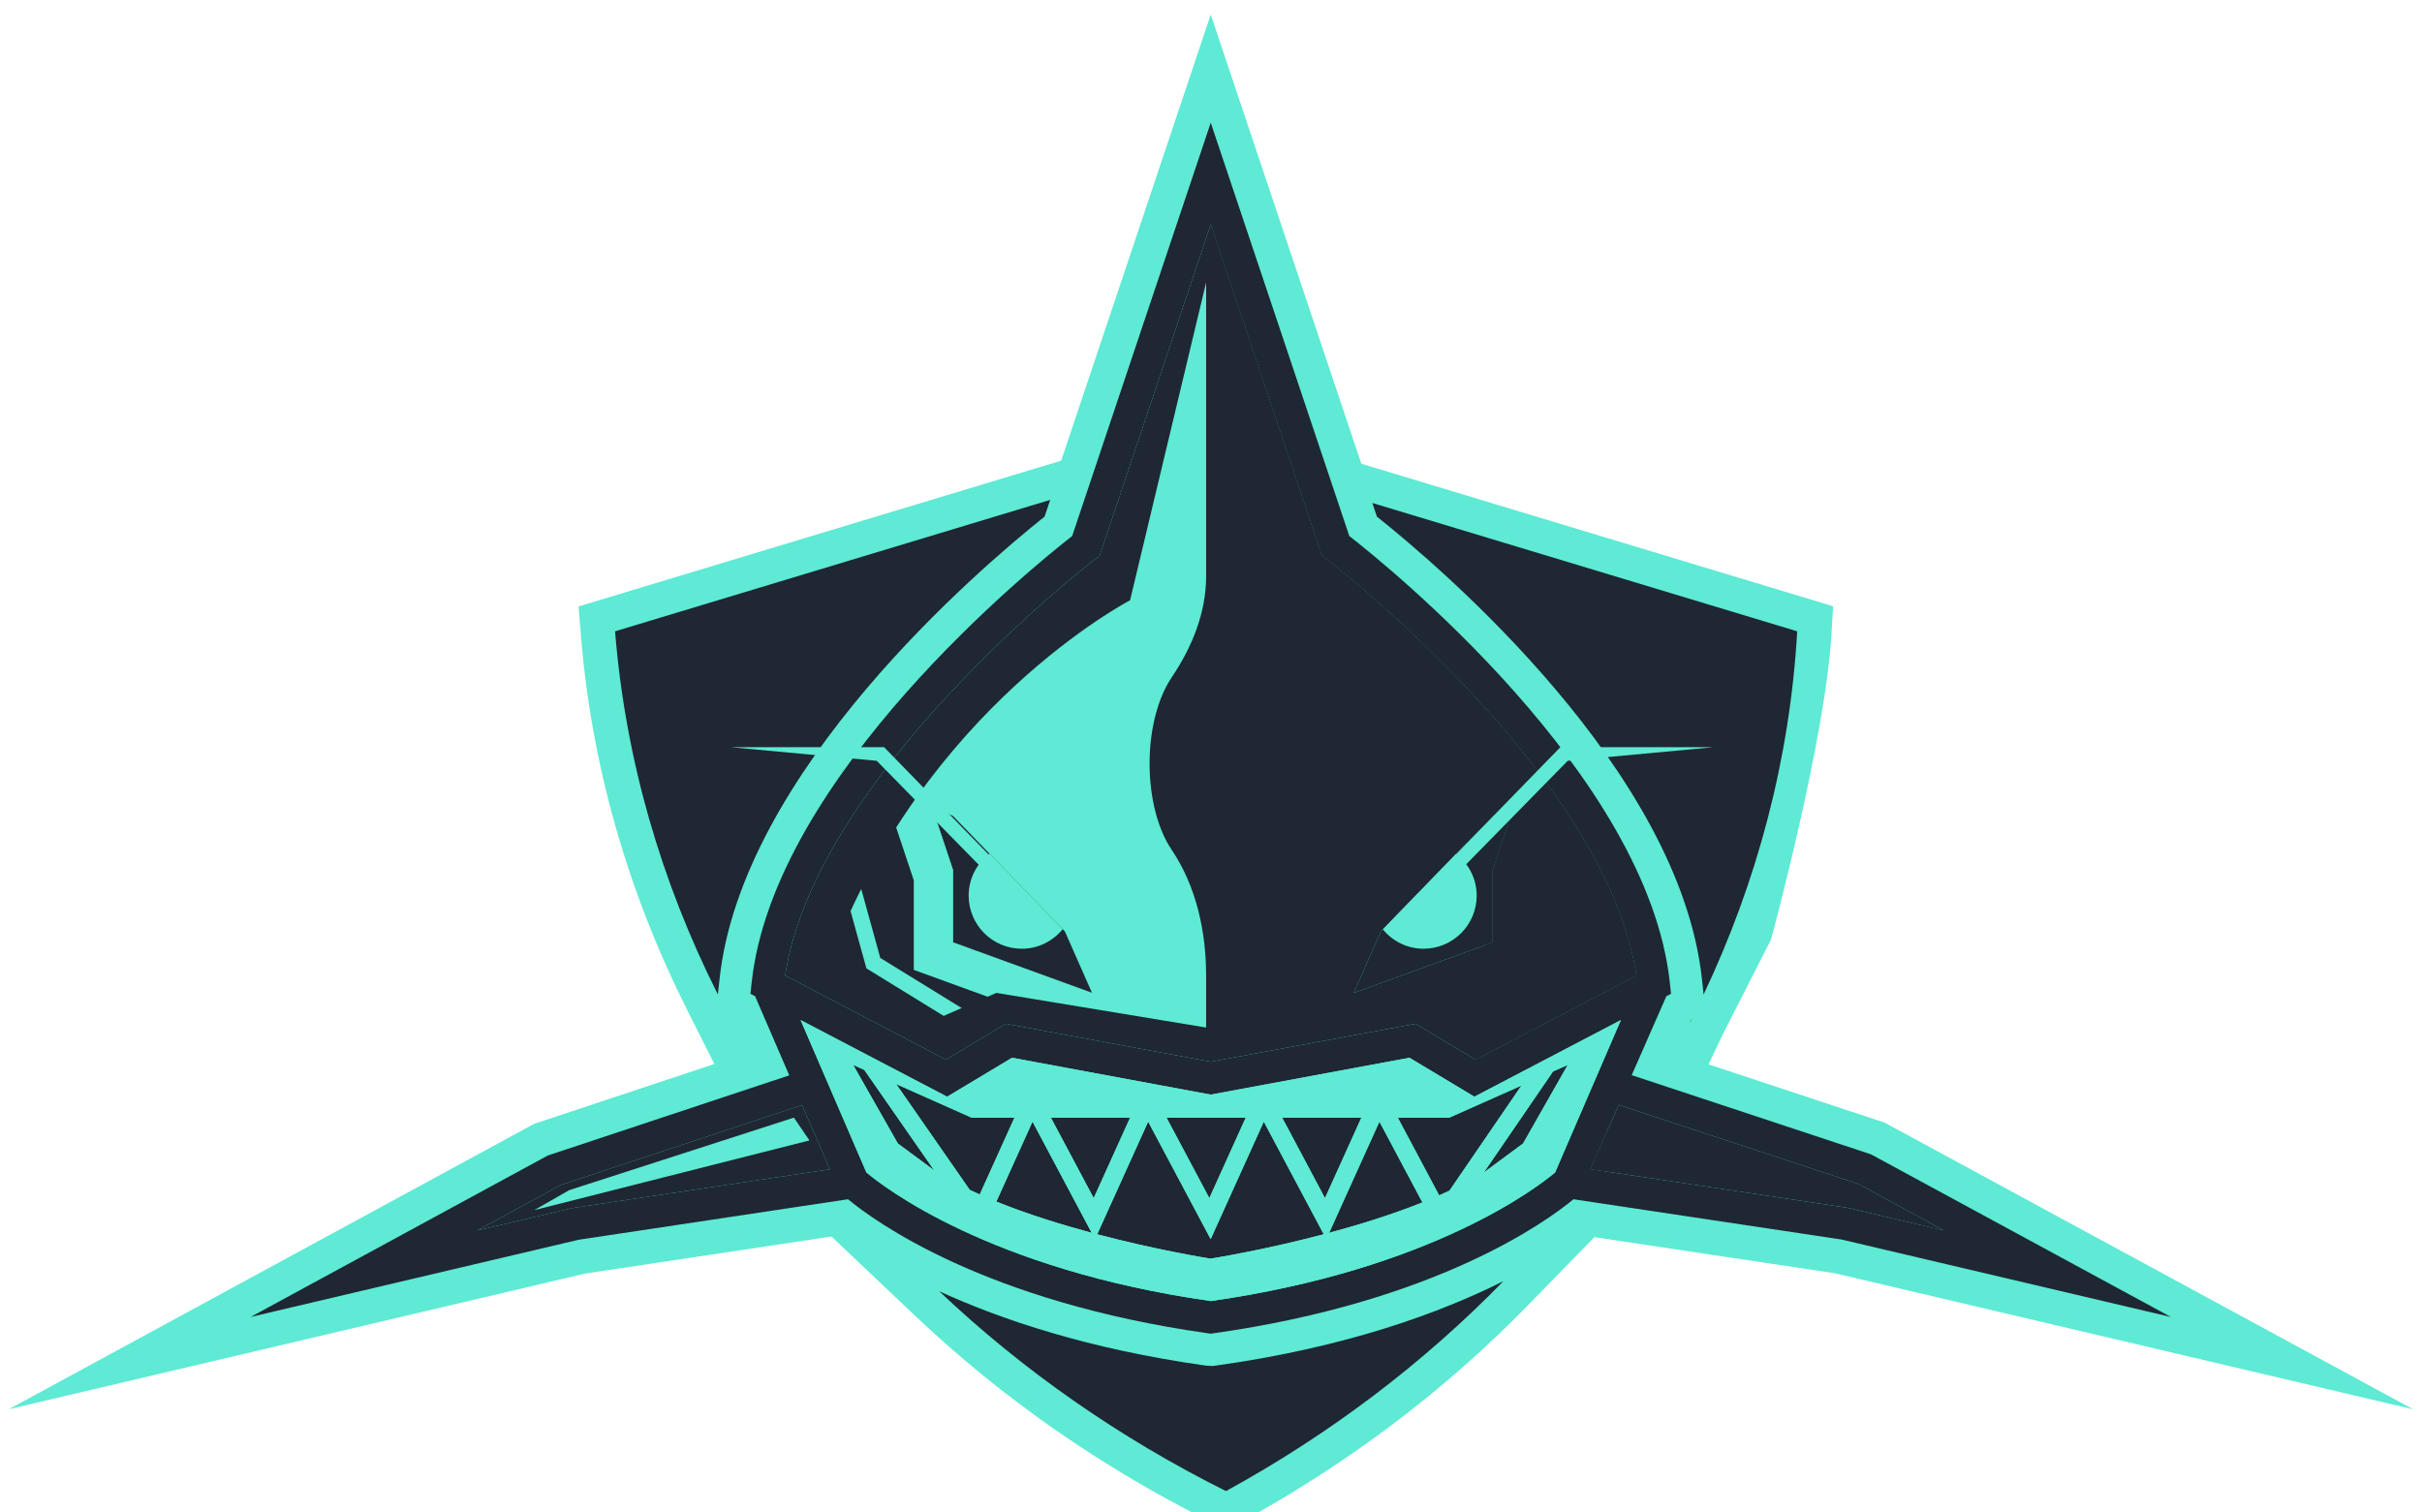
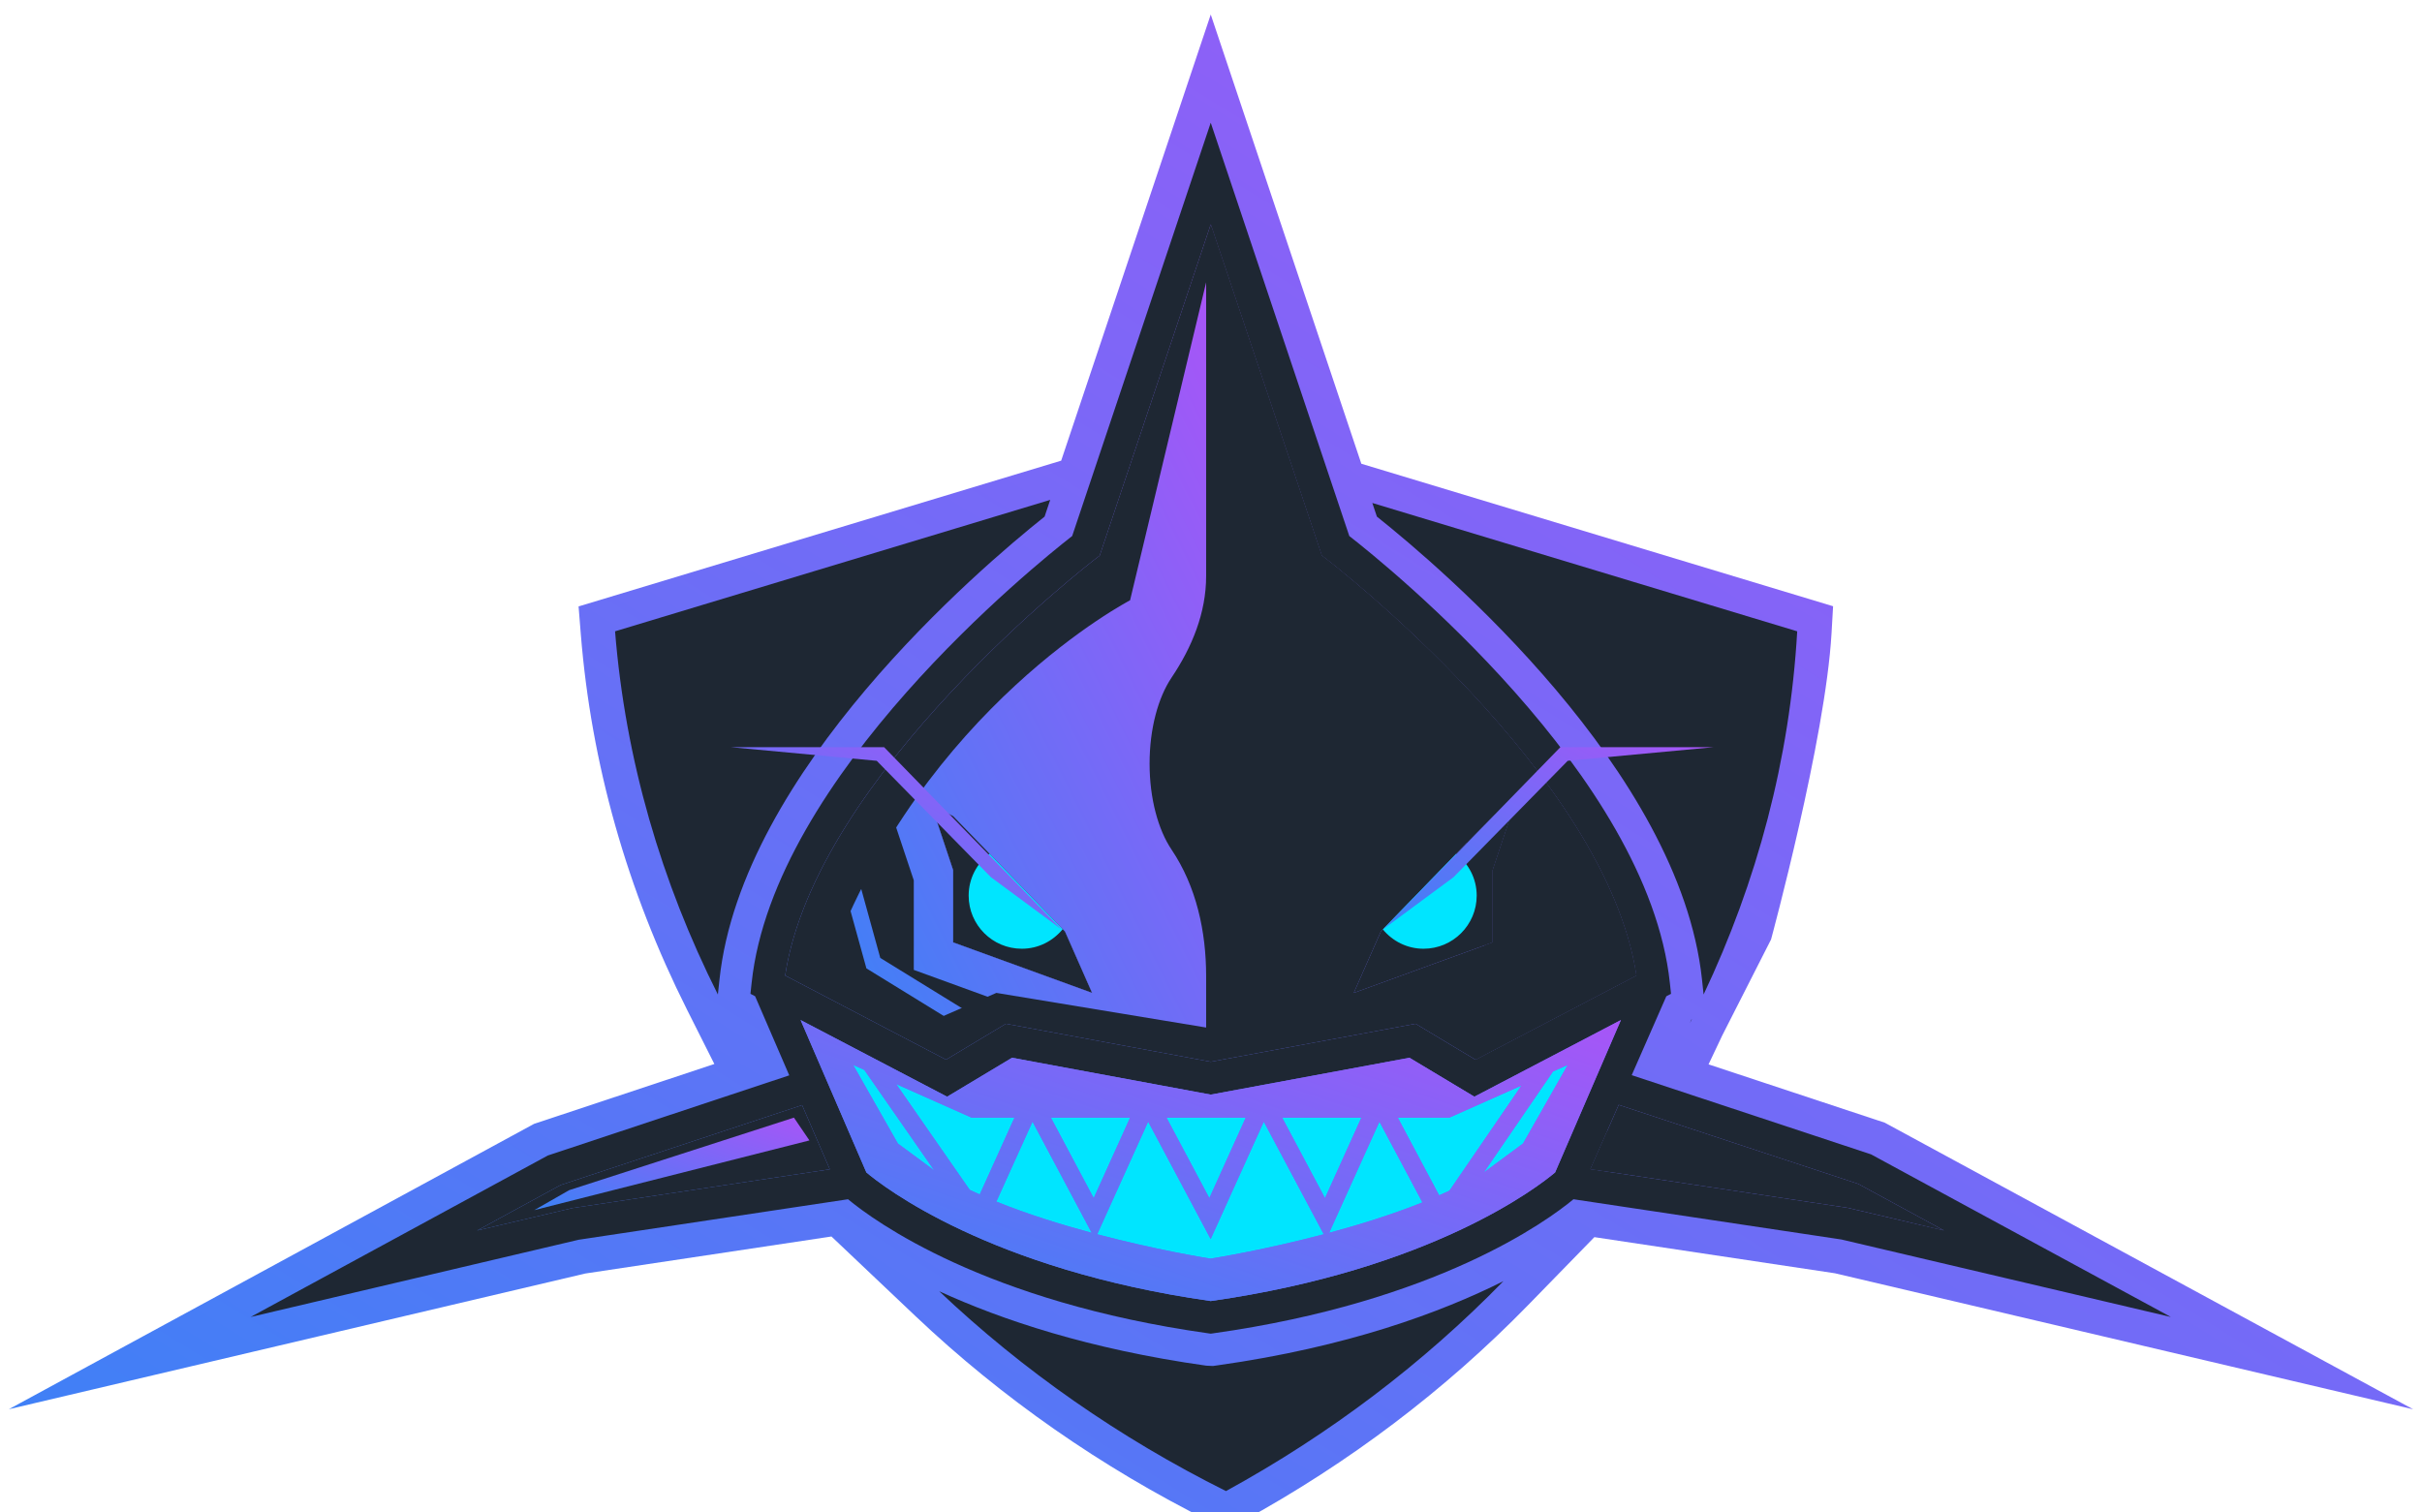
<svg xmlns="http://www.w3.org/2000/svg" viewBox="358 210 564 352" width="564" height="352" role="img" aria-label="Juke">
+   <defs>
+     <linearGradient id="jukeGrad" x1="0%" y1="0%" x2="100%" y2="100%">
+       <stop offset="0%" stop-color="#3B82F6" />
+       <stop offset="100%" stop-color="#A855F7" />
+     </linearGradient>
+   </defs>
  <g transform="matrix(1.921154 0 0 1.921154 640 389.8519)" id="logo-logo">
    <g style="" paint-order="stroke">
      <g transform="matrix(0.9307168 0 0 -0.9307168 0 0)">
-         <path style="stroke: none; stroke-width: 1; stroke-dasharray: none; stroke-linecap: butt; stroke-dashoffset: 0; stroke-linejoin: miter; stroke-miterlimit: 4; fill: #5EEAD4; fill-rule: nonzero; opacity: 1;" paint-order="stroke" transform=" translate(87.908, -45.7435)" d="M 0 0 L -0.162 0.088 L -23.11 7.684 L -21.329 11.444 L -14.971 23.953 C -14.971 23.953 -7.886 50.038 -7.093 63.838 L -6.891 67.36 L -68.329 85.922 L -87.941 144.437 L -107.419 86.324 L -170.271 67.336 L -169.982 63.735 C -168.625 46.837 -163.965 30.364 -156.13 14.775 L -152.59 7.733 L -176.067 -0.064 L -244.471 -37.236 L -169.405 -19.56 L -137.337 -14.737 L -126.384 -25.118 C -115.117 -35.794 -102.188 -44.808 -87.957 -51.905 L -85.861 -52.95 L -83.807 -51.826 C -69.93 -44.228 -57.418 -34.758 -46.618 -23.68 L -37.981 -14.821 L -6.647 -19.528 L 68.655 -37.245 z" stroke-linecap="round" />
+         <path style="stroke: none; stroke-width: 1; stroke-dasharray: none; stroke-linecap: butt; stroke-dashoffset: 0; stroke-linejoin: miter; stroke-miterlimit: 4; fill: url(#jukeGrad); fill-rule: nonzero; opacity: 1;" paint-order="stroke" transform=" translate(87.908, -45.7435)" d="M 0 0 L -0.162 0.088 L -23.11 7.684 L -21.329 11.444 L -14.971 23.953 C -14.971 23.953 -7.886 50.038 -7.093 63.838 L -6.891 67.36 L -68.329 85.922 L -87.941 144.437 L -107.419 86.324 L -170.271 67.336 L -169.982 63.735 C -168.625 46.837 -163.965 30.364 -156.13 14.775 L -152.59 7.733 L -176.067 -0.064 L -244.471 -37.236 L -169.405 -19.56 L -137.337 -14.737 L -126.384 -25.118 C -115.117 -35.794 -102.188 -44.808 -87.957 -51.905 L -85.861 -52.95 L -83.807 -51.826 C -69.93 -44.228 -57.418 -34.758 -46.618 -23.68 L -37.981 -14.821 L -6.647 -19.528 L 68.655 -37.245 z" stroke-linecap="round" />
      </g>
      <g transform="matrix(0.9307168 0 0 -0.9307168 -0.03108594 -5.335334)">
        <path style="stroke: none; stroke-width: 1; stroke-dasharray: none; stroke-linecap: butt; stroke-dashoffset: 0; stroke-linejoin: miter; stroke-miterlimit: 4; fill: #1E2733; fill-rule: nonzero; opacity: 1;" paint-order="stroke" transform=" translate(0, -74.6205)" d="M 0 0 C -28.828 4.111 -42.677 14.92 -44.849 16.753 L -53.417 36.602 L -34.334 26.617 L -25.878 31.691 L 0 26.888 L 25.878 31.691 L 34.334 26.617 L 53.416 36.602 L 44.849 16.753 C 42.676 14.92 28.828 4.111 0 0 M -83.107 12.114 L -95.536 9.189 L -84.671 15.111 L -53.219 25.521 L -49.609 17.158 z M -14.979 96.703 L -14.463 97.096 L 0 140.247 L 14.463 97.096 L 14.979 96.703 C 15.351 96.422 51.455 68.687 55.426 42.403 L 34.474 31.44 L 26.676 36.118 L 0 31.169 L -26.676 36.118 L -34.474 31.44 L -55.426 42.403 C -51.457 68.669 -15.349 96.422 -14.979 96.703 M 84.328 15.261 L 95.479 9.198 L 82.936 12.145 L 49.454 17.181 L 53.127 25.554 z M 125.043 -2.077 L 85.995 19.106 L 54.825 29.424 L 59.332 39.697 L 59.945 40.02 L 59.793 41.441 C 56.908 68.465 22.882 95.883 18.045 99.652 L 0 153.491 L -18.046 99.652 C -22.882 95.883 -56.908 68.465 -59.793 41.441 L -59.945 40.02 L -59.338 39.701 L -54.892 29.399 L -86.338 18.957 L -125.043 -2.077 L -82.312 7.985 L -47.239 13.259 C -43.84 10.441 -29.446 -0.112 -0.292 -4.209 L 0 -4.25 L 0.292 -4.209 C 29.447 -0.112 43.84 10.441 47.239 13.259 L 82.141 8.016 Z" stroke-linecap="round" />
      </g>
      <g transform="matrix(0.9307168 0 0 -0.9307168 27.03937 15.38103)">
        <path style="stroke: none; stroke-width: 1; stroke-dasharray: none; stroke-linecap: butt; stroke-dashoffset: 0; stroke-linejoin: miter; stroke-miterlimit: 4; fill: #1E2733; fill-rule: nonzero; opacity: 1;" paint-order="stroke" transform=" translate(7.639, 3.761)" d="M 0 0 L 2.82 8.462 L 0 7.052 L -14.573 -7.991 L -18.098 -15.984 L 0 -9.403 Z" stroke-linecap="round" />
      </g>
      <g transform="matrix(0.9307168 0 0 -0.9307168 -24.14531 15.38131)">
        <path style="stroke: none; stroke-width: 1; stroke-dasharray: none; stroke-linecap: butt; stroke-dashoffset: 0; stroke-linejoin: miter; stroke-miterlimit: 4; fill: #1E2733; fill-rule: nonzero; opacity: 1;" paint-order="stroke" transform=" translate(-7.6385, -5.642)" d="M 0 0 L 18.098 -6.581 L 14.572 1.412 L 0 16.455 L -2.821 17.865 L 0 9.403 Z" stroke-linecap="round" />
      </g>
      <g transform="matrix(0.9307168 0 0 -0.9307168 -0.5897953 46.76489)">
-         <path style="stroke: none; stroke-width: 1; stroke-dasharray: none; stroke-linecap: butt; stroke-dashoffset: 0; stroke-linejoin: miter; stroke-miterlimit: 4; fill: #1E2733; fill-rule: nonzero; opacity: 1;" paint-order="stroke" transform=" translate(5.154, 5.235)" d="M 0 0 L -4.554 0 L -4.629 0 L -10.308 0 L -4.736 -10.47 z" stroke-linecap="round" />
+         <path style="stroke: none; stroke-width: 1; stroke-dasharray: none; stroke-linecap: butt; stroke-dashoffset: 0; stroke-linejoin: miter; stroke-miterlimit: 4; fill: #00E5FF; fill-rule: nonzero; opacity: 1;" paint-order="stroke" transform=" translate(5.154, 5.235)" d="M 0 0 L -4.554 0 L -4.629 0 L -10.308 0 L -4.736 -10.47 z" stroke-linecap="round" />
      </g>
      <g transform="matrix(0.9307168 0 0 -0.9307168 -20.23918 49.10508)">
-         <path style="stroke: none; stroke-width: 1; stroke-dasharray: none; stroke-linecap: butt; stroke-dashoffset: 0; stroke-linejoin: miter; stroke-miterlimit: 4; fill: #1E2733; fill-rule: nonzero; opacity: 1;" paint-order="stroke" transform=" translate(-6.2075, -3.1725)" d="M 0 0 C 4.041 -1.636 8.379 -2.982 12.415 -4.067 L 4.709 10.412 Z" stroke-linecap="round" />
+         <path style="stroke: none; stroke-width: 1; stroke-dasharray: none; stroke-linecap: butt; stroke-dashoffset: 0; stroke-linejoin: miter; stroke-miterlimit: 4; fill: #00E5FF; fill-rule: nonzero; opacity: 1;" paint-order="stroke" transform=" translate(-6.2075, -3.1725)" d="M 0 0 C 4.041 -1.636 8.379 -2.982 12.415 -4.067 L 4.709 10.412 Z" stroke-linecap="round" />
      </g>
      <g transform="matrix(0.9307168 0 0 -0.9307168 -14.60611 46.76489)">
-         <path style="stroke: none; stroke-width: 1; stroke-dasharray: none; stroke-linecap: butt; stroke-dashoffset: 0; stroke-linejoin: miter; stroke-miterlimit: 4; fill: #1E2733; fill-rule: nonzero; opacity: 1;" paint-order="stroke" transform=" translate(-5.153, 5.235)" d="M 0 0 L 5.571 -10.47 L 10.306 0 Z" stroke-linecap="round" />
+         <path style="stroke: none; stroke-width: 1; stroke-dasharray: none; stroke-linecap: butt; stroke-dashoffset: 0; stroke-linejoin: miter; stroke-miterlimit: 4; fill: #00E5FF; fill-rule: nonzero; opacity: 1;" paint-order="stroke" transform=" translate(-5.153, 5.235)" d="M 0 0 L 5.571 -10.47 L 10.306 0 Z" stroke-linecap="round" />
      </g>
      <g transform="matrix(0.9307168 0 0 -0.9307168 13.4268 46.76489)">
-         <path style="stroke: none; stroke-width: 1; stroke-dasharray: none; stroke-linecap: butt; stroke-dashoffset: 0; stroke-linejoin: miter; stroke-miterlimit: 4; fill: #1E2733; fill-rule: nonzero; opacity: 1;" paint-order="stroke" transform=" translate(-5.153, 5.235)" d="M 0 0 L 5.571 -10.47 L 10.306 0 Z" stroke-linecap="round" />
+         <path style="stroke: none; stroke-width: 1; stroke-dasharray: none; stroke-linecap: butt; stroke-dashoffset: 0; stroke-linejoin: miter; stroke-miterlimit: 4; fill: #00E5FF; fill-rule: nonzero; opacity: 1;" paint-order="stroke" transform=" translate(-5.153, 5.235)" d="M 0 0 L 5.571 -10.47 L 10.306 0 Z" stroke-linecap="round" />
      </g>
      <g transform="matrix(0.9307168 0 0 -0.9307168 30.14043 44.64332)">
-         <path style="stroke: none; stroke-width: 1; stroke-dasharray: none; stroke-linecap: butt; stroke-dashoffset: 0; stroke-linejoin: miter; stroke-miterlimit: 4; fill: #1E2733; fill-rule: nonzero; opacity: 1;" paint-order="stroke" transform=" translate(-1.374, 2.9555)" d="M 0 0 L -6.678 0 L -1.299 -10.108 C -0.846 -9.911 -0.398 -9.709 0.043 -9.502 L 9.426 4.197 Z" stroke-linecap="round" />
+         <path style="stroke: none; stroke-width: 1; stroke-dasharray: none; stroke-linecap: butt; stroke-dashoffset: 0; stroke-linejoin: miter; stroke-miterlimit: 4; fill: #00E5FF; fill-rule: nonzero; opacity: 1;" paint-order="stroke" transform=" translate(-1.374, 2.9555)" d="M 0 0 L -6.678 0 L -1.299 -10.108 C -0.846 -9.911 -0.398 -9.709 0.043 -9.502 L 9.426 4.197 Z" stroke-linecap="round" />
      </g>
      <g transform="matrix(0.9307168 0 0 -0.9307168 38.15595 42.00902)">
-         <path style="stroke: none; stroke-width: 1; stroke-dasharray: none; stroke-linecap: butt; stroke-dashoffset: 0; stroke-linejoin: miter; stroke-miterlimit: 4; fill: #1E2733; fill-rule: nonzero; opacity: 1;" paint-order="stroke" transform=" translate(3.547, 6.1515)" d="M 0 0 L -9.009 -13.154 L -3.906 -9.385 L 1.915 0.851 z" stroke-linecap="round" />
+         <path style="stroke: none; stroke-width: 1; stroke-dasharray: none; stroke-linecap: butt; stroke-dashoffset: 0; stroke-linejoin: miter; stroke-miterlimit: 4; fill: #00E5FF; fill-rule: nonzero; opacity: 1;" paint-order="stroke" transform=" translate(3.547, 6.1515)" d="M 0 0 L -9.009 -13.154 L -3.906 -9.385 L 1.915 0.851 z" stroke-linecap="round" />
      </g>
      <g transform="matrix(0.9307168 0 0 -0.9307168 19.97281 49.10629)">
-         <path style="stroke: none; stroke-width: 1; stroke-dasharray: none; stroke-linecap: butt; stroke-dashoffset: 0; stroke-linejoin: miter; stroke-miterlimit: 4; fill: #1E2733; fill-rule: nonzero; opacity: 1;" paint-order="stroke" transform=" translate(-6.0735, -7.2405)" d="M 0 0 C 3.948 1.061 8.181 2.376 12.147 3.963 L 6.549 14.481 Z" stroke-linecap="round" />
+         <path style="stroke: none; stroke-width: 1; stroke-dasharray: none; stroke-linecap: butt; stroke-dashoffset: 0; stroke-linejoin: miter; stroke-miterlimit: 4; fill: #00E5FF; fill-rule: nonzero; opacity: 1;" paint-order="stroke" transform=" translate(-6.0735, -7.2405)" d="M 0 0 C 3.948 1.061 8.181 2.376 12.147 3.963 L 6.549 14.481 Z" stroke-linecap="round" />
      </g>
      <g transform="matrix(0.9307168 0 0 -0.9307168 -0.06384717 50.67399)">
-         <path style="stroke: none; stroke-width: 1; stroke-dasharray: none; stroke-linecap: butt; stroke-dashoffset: 0; stroke-linejoin: miter; stroke-miterlimit: 4; fill: #1E2733; fill-rule: nonzero; opacity: 1;" paint-order="stroke" transform=" translate(0.0255, -6.3725)" d="M 0 0 L -8.142 15.298 L -14.777 0.627 C -7.16 -1.383 -0.809 -2.421 -0.066 -2.54 L -0.066 -2.553 C -0.066 -2.553 -0.042 -2.549 -0.028 -2.546 C -0.014 -2.549 0.009 -2.553 0.009 -2.553 L 0.009 -2.54 C 0.752 -2.421 7.107 -1.381 14.726 0.629 L 6.919 15.298 Z" stroke-linecap="round" />
+         <path style="stroke: none; stroke-width: 1; stroke-dasharray: none; stroke-linecap: butt; stroke-dashoffset: 0; stroke-linejoin: miter; stroke-miterlimit: 4; fill: #00E5FF; fill-rule: nonzero; opacity: 1;" paint-order="stroke" transform=" translate(0.0255, -6.3725)" d="M 0 0 L -8.142 15.298 L -14.777 0.627 C -7.16 -1.383 -0.809 -2.421 -0.066 -2.54 L -0.066 -2.553 C -0.066 -2.553 -0.042 -2.549 -0.028 -2.546 C -0.014 -2.549 0.009 -2.553 0.009 -2.553 L 0.009 -2.54 C 0.752 -2.421 7.107 -1.381 14.726 0.629 L 6.919 15.298 Z" stroke-linecap="round" />
      </g>
      <g transform="matrix(0.9307168 0 0 -0.9307168 -38.46541 41.87956)">
-         <path style="stroke: none; stroke-width: 1; stroke-dasharray: none; stroke-linecap: butt; stroke-dashoffset: 0; stroke-linejoin: miter; stroke-miterlimit: 4; fill: #1E2733; fill-rule: nonzero; opacity: 1;" paint-order="stroke" transform=" translate(-5.272, 6.863)" d="M 0 0 L 5.821 -10.235 L 10.544 -13.726 L 1.448 -0.646 z" stroke-linecap="round" />
+         <path style="stroke: none; stroke-width: 1; stroke-dasharray: none; stroke-linecap: butt; stroke-dashoffset: 0; stroke-linejoin: miter; stroke-miterlimit: 4; fill: #00E5FF; fill-rule: nonzero; opacity: 1;" paint-order="stroke" transform=" translate(-5.272, 6.863)" d="M 0 0 L 5.821 -10.235 L 10.544 -13.726 L 1.448 -0.646 z" stroke-linecap="round" />
      </g>
      <g transform="matrix(0.9307168 0 0 -0.9307168 -30.99147 44.50371)">
-         <path style="stroke: none; stroke-width: 1; stroke-dasharray: none; stroke-linecap: butt; stroke-dashoffset: 0; stroke-linejoin: miter; stroke-miterlimit: 4; fill: #1E2733; fill-rule: nonzero; opacity: 1;" paint-order="stroke" transform=" translate(2.1455, 2.8055)" d="M 0 0 L -9.845 4.384 L -0.266 -9.395 C 0.163 -9.597 0.592 -9.798 1.034 -9.995 L 5.554 0 Z" stroke-linecap="round" />
+         <path style="stroke: none; stroke-width: 1; stroke-dasharray: none; stroke-linecap: butt; stroke-dashoffset: 0; stroke-linejoin: miter; stroke-miterlimit: 4; fill: #00E5FF; fill-rule: nonzero; opacity: 1;" paint-order="stroke" transform=" translate(2.1455, 2.8055)" d="M 0 0 L -9.845 4.384 L -0.266 -9.395 C 0.163 -9.597 0.592 -9.798 1.034 -9.995 L 5.554 0 Z" stroke-linecap="round" />
      </g>
      <g transform="matrix(0.9307168 0 0 -0.9307168 67.4148 47.94309)">
        <path style="stroke: none; stroke-width: 1; stroke-dasharray: none; stroke-linecap: butt; stroke-dashoffset: 0; stroke-linejoin: miter; stroke-miterlimit: 4; fill: #1E2733; fill-rule: nonzero; opacity: 1;" paint-order="stroke" transform=" translate(10.4695, -5.2305)" d="M 0 0 L 12.543 -2.947 L 1.392 3.115 L -29.809 13.408 L -33.482 5.035 Z" stroke-linecap="round" />
      </g>
      <g transform="matrix(0.9307168 0 0 -0.9307168 -67.57516 47.96226)">
        <path style="stroke: none; stroke-width: 1; stroke-dasharray: none; stroke-linecap: butt; stroke-dashoffset: 0; stroke-linejoin: miter; stroke-miterlimit: 4; fill: #1E2733; fill-rule: nonzero; opacity: 1;" paint-order="stroke" transform=" translate(-22.9635, -8.166)" d="M 0 0 L 12.429 2.925 L 45.927 7.969 L 42.316 16.332 L 10.865 5.922 Z" stroke-linecap="round" />
      </g>
      <g transform="matrix(0.9307168 0 0 -0.9307168 -0.03117901 47.08217)">
-         <path style="stroke: none; stroke-width: 1; stroke-dasharray: none; stroke-linecap: butt; stroke-dashoffset: 0; stroke-linejoin: miter; stroke-miterlimit: 4; fill: #5EEAD4; fill-rule: nonzero; opacity: 1;" paint-order="stroke" transform=" translate(31.087, -3.926)" d="M 0 0 C -0.441 -0.207 -0.889 -0.409 -1.342 -0.606 L -6.721 9.502 L -0.043 9.502 L 9.382 13.699 z M 15.404 16.379 L 9.583 6.144 L 4.481 2.374 L 13.49 15.528 Z M -15.667 -5.489 L -9.119 8.992 L -3.52 -1.526 C -7.486 -3.113 -11.72 -4.429 -15.667 -5.489 M -21.78 9.502 L -11.474 9.502 L -16.209 -0.968 z M -31.087 -8.846 L -31.087 -8.858 C -31.087 -8.858 -31.111 -8.854 -31.125 -8.852 C -31.139 -8.854 -31.163 -8.858 -31.163 -8.858 L -31.163 -8.846 C -31.906 -8.727 -38.257 -7.688 -45.874 -5.679 L -39.238 8.992 L -31.097 -6.306 L -24.178 8.992 L -16.371 -5.677 C -23.99 -7.687 -30.345 -8.727 -31.087 -8.846 M -51.9 9.502 L -41.594 9.502 L -46.329 -0.968 z M -59.007 -1.42 L -54.297 8.992 L -46.592 -5.487 C -50.628 -4.402 -54.966 -3.056 -59.007 -1.42 M -62.473 0.107 L -72.051 13.886 L -62.207 9.502 L -56.653 9.502 L -61.173 -0.493 C -61.614 -0.296 -62.043 -0.095 -62.473 0.107 M -71.833 6.144 L -77.654 16.379 L -76.206 15.733 L -67.11 2.653 z M -31.163 9.502 L -31.087 9.502 L -26.533 9.502 L -31.269 -0.968 L -36.841 9.502 z M -5.208 17.316 L -31.087 12.513 L -56.965 17.316 L -65.421 12.242 L -84.503 22.227 L -75.936 2.378 C -73.764 0.545 -59.915 -10.264 -31.087 -14.375 C -2.259 -10.264 11.589 0.545 13.762 2.378 L 22.329 22.227 L 3.247 12.242 Z" stroke-linecap="round" />
+         <path style="stroke: none; stroke-width: 1; stroke-dasharray: none; stroke-linecap: butt; stroke-dashoffset: 0; stroke-linejoin: miter; stroke-miterlimit: 4; fill: url(#jukeGrad); fill-rule: nonzero; opacity: 1;" paint-order="stroke" transform=" translate(31.087, -3.926)" d="M 0 0 C -0.441 -0.207 -0.889 -0.409 -1.342 -0.606 L -6.721 9.502 L -0.043 9.502 L 9.382 13.699 z M 15.404 16.379 L 9.583 6.144 L 4.481 2.374 L 13.49 15.528 Z M -15.667 -5.489 L -9.119 8.992 L -3.52 -1.526 C -7.486 -3.113 -11.72 -4.429 -15.667 -5.489 M -21.78 9.502 L -11.474 9.502 L -16.209 -0.968 z M -31.087 -8.846 L -31.087 -8.858 C -31.087 -8.858 -31.111 -8.854 -31.125 -8.852 C -31.139 -8.854 -31.163 -8.858 -31.163 -8.858 L -31.163 -8.846 C -31.906 -8.727 -38.257 -7.688 -45.874 -5.679 L -39.238 8.992 L -31.097 -6.306 L -24.178 8.992 L -16.371 -5.677 C -23.99 -7.687 -30.345 -8.727 -31.087 -8.846 M -51.9 9.502 L -41.594 9.502 L -46.329 -0.968 z M -59.007 -1.42 L -54.297 8.992 L -46.592 -5.487 C -50.628 -4.402 -54.966 -3.056 -59.007 -1.42 M -62.473 0.107 L -72.051 13.886 L -62.207 9.502 L -56.653 9.502 L -61.173 -0.493 C -61.614 -0.296 -62.043 -0.095 -62.473 0.107 M -71.833 6.144 L -77.654 16.379 L -76.206 15.733 L -67.11 2.653 z M -31.163 9.502 L -31.087 9.502 L -26.533 9.502 L -31.269 -0.968 L -36.841 9.502 z M -5.208 17.316 L -31.087 12.513 L -56.965 17.316 L -65.421 12.242 L -84.503 22.227 L -75.936 2.378 C -73.764 0.545 -59.915 -10.264 -31.087 -14.375 C -2.259 -10.264 11.589 0.545 13.762 2.378 L 22.329 22.227 L 3.247 12.242 Z" stroke-linecap="round" />
      </g>
      <g transform="matrix(0.9307168 0 0 -0.9307168 -0.03099287 -15.65438)">
        <path style="stroke: none; stroke-width: 1; stroke-dasharray: none; stroke-linecap: butt; stroke-dashoffset: 0; stroke-linejoin: miter; stroke-miterlimit: 4; fill: #1E2733; fill-rule: nonzero; opacity: 1;" paint-order="stroke" transform=" translate(36.7245, -38.988)" d="M 0 0 L -18.098 -6.581 L -14.573 1.412 L 0 16.455 L 2.82 17.865 L 0 9.403 Z M -70.272 0 L -70.272 9.403 L -73.093 17.865 L -70.272 16.455 L -55.7 1.412 L -52.175 -6.581 z M -21.746 49.983 L -22.261 50.376 L -36.725 93.527 L -51.188 50.376 L -51.704 49.983 C -52.074 49.702 -88.182 21.949 -92.15 -4.316 L -71.199 -15.279 L -63.401 -10.602 L -36.725 -15.551 L -10.049 -10.602 L -2.251 -15.279 L 18.701 -4.316 C 14.73 21.968 -21.374 49.702 -21.746 49.983" stroke-linecap="round" />
      </g>
      <g transform="matrix(0.9307168 0 0 -0.9307168 25.76168 -15.78105)">
        <path style="stroke: none; stroke-width: 1; stroke-dasharray: none; stroke-linecap: butt; stroke-dashoffset: 0; stroke-linejoin: miter; stroke-miterlimit: 4; fill: #1E2733; fill-rule: nonzero; opacity: 1;" paint-order="stroke" transform=" translate(27.713, -43.4405)" d="M 0 0 C -3.971 26.284 -40.075 54.019 -40.447 54.3 L -40.962 54.692 L -55.426 97.844 L -46.119 50.415 C -46.119 50.415 -28.615 38.511 -22.07 17.294 L -18.701 20.771 L -15.881 22.182 L -18.701 13.72 L -18.701 4.316 L -19.722 3.944 C -19.489 -0.719 -19.821 -5.687 -20.952 -10.963 z" stroke-linecap="round" />
      </g>
      <g transform="matrix(0.9307168 0 0 -0.9307168 -65.35084 47.48648)">
-         <path style="stroke: none; stroke-width: 1; stroke-dasharray: none; stroke-linecap: butt; stroke-dashoffset: 0; stroke-linejoin: miter; stroke-miterlimit: 4; fill: #5EEAD4; fill-rule: nonzero; opacity: 1;" paint-order="stroke" transform=" translate(15.8985, 6.025)" d="M 0 0 L -29.273 -9.449 L -33.816 -12.05 L 2.019 -2.97 z" stroke-linecap="round" />
+         <path style="stroke: none; stroke-width: 1; stroke-dasharray: none; stroke-linecap: butt; stroke-dashoffset: 0; stroke-linejoin: miter; stroke-miterlimit: 4; fill: url(#jukeGrad); fill-rule: nonzero; opacity: 1;" paint-order="stroke" transform=" translate(15.8985, 6.025)" d="M 0 0 L -29.273 -9.449 L -33.816 -12.05 L 2.019 -2.97 z" stroke-linecap="round" />
      </g>
      <g transform="matrix(0.9307168 0 0 -0.9307168 67.41517 49.52465)">
        <path style="stroke: none; stroke-width: 1; stroke-dasharray: none; stroke-linecap: butt; stroke-dashoffset: 0; stroke-linejoin: miter; stroke-miterlimit: 4; fill: #1E2733; fill-rule: nonzero; opacity: 1;" paint-order="stroke" transform=" translate(23.0125, -6.4785)" d="M 0 0 L -43.844 12.957 L -46.025 7.982 L -16.784 4.209 Z" stroke-linecap="round" />
      </g>
      <g transform="matrix(0.9307168 0 0 -0.9307168 -23.6739 15.63753)">
-         <path style="stroke: none; stroke-width: 1; stroke-dasharray: none; stroke-linecap: butt; stroke-dashoffset: 0; stroke-linejoin: miter; stroke-miterlimit: 4; fill: #5EEAD4; fill-rule: nonzero; opacity: 1;" paint-order="stroke" transform=" translate(-6.1255, 0.727)" d="M 0 0 C 0 -3.822 3.1 -6.922 6.923 -6.922 C 9.08 -6.922 10.982 -5.917 12.251 -4.371 L 2.72 5.468 C 1.077 4.201 0 2.236 0 0" stroke-linecap="round" />
+         <path style="stroke: none; stroke-width: 1; stroke-dasharray: none; stroke-linecap: butt; stroke-dashoffset: 0; stroke-linejoin: miter; stroke-miterlimit: 4; fill: #00E5FF; fill-rule: nonzero; opacity: 1;" paint-order="stroke" transform=" translate(-6.1255, 0.727)" d="M 0 0 C 0 -3.822 3.1 -6.922 6.923 -6.922 C 9.08 -6.922 10.982 -5.917 12.251 -4.371 L 2.72 5.468 C 1.077 4.201 0 2.236 0 0" stroke-linecap="round" />
      </g>
      <g transform="matrix(0.9307168 0 0 -0.9307168 26.51845 15.65224)">
-         <path style="stroke: none; stroke-width: 1; stroke-dasharray: none; stroke-linecap: butt; stroke-dashoffset: 0; stroke-linejoin: miter; stroke-miterlimit: 4; fill: #5EEAD4; fill-rule: nonzero; opacity: 1;" paint-order="stroke" transform=" translate(-0.813, -6.179)" d="M 0 0 C 3.824 0 6.923 3.1 6.923 6.922 C 6.923 9.14 5.862 11.093 4.241 12.358 L -5.297 2.514 C -4.027 0.988 -2.139 0 0 0" stroke-linecap="round" />
+         <path style="stroke: none; stroke-width: 1; stroke-dasharray: none; stroke-linecap: butt; stroke-dashoffset: 0; stroke-linejoin: miter; stroke-miterlimit: 4; fill: #00E5FF; fill-rule: nonzero; opacity: 1;" paint-order="stroke" transform=" translate(-0.813, -6.179)" d="M 0 0 C 3.824 0 6.923 3.1 6.923 6.922 C 6.923 9.14 5.862 11.093 4.241 12.358 L -5.297 2.514 C -4.027 0.988 -2.139 0 0 0" stroke-linecap="round" />
      </g>
      <g transform="matrix(0.9307168 0 0 -0.9307168 -45.86237 -3.031438)">
        <path style="stroke: none; stroke-width: 1; stroke-dasharray: none; stroke-linecap: butt; stroke-dashoffset: 0; stroke-linejoin: miter; stroke-miterlimit: 4; fill: #1E2733; fill-rule: nonzero; opacity: 1;" paint-order="stroke" transform=" translate(-14.735, -30.2555)" d="M 0 0 C 2.896 27.128 33.816 53.5 42.339 60.291 L 43.07 62.47 L -13.6 45.349 C -12.252 28.571 -7.553 12.65 -0.21 -1.959 Z" stroke-linecap="round" />
      </g>
      <g transform="matrix(0.9307168 0 0 -0.9307168 1.250976 74.42942)">
        <path style="stroke: none; stroke-width: 1; stroke-dasharray: none; stroke-linecap: butt; stroke-dashoffset: 0; stroke-linejoin: miter; stroke-miterlimit: 4; fill: #1E2733; fill-rule: nonzero; opacity: 1;" paint-order="stroke" transform=" translate(-0.5, 2.705)" d="M 0 0 L -0.586 -0.082 L -1.465 -0.041 C -16.75 2.106 -28.169 5.952 -36.24 9.653 C -25.376 -0.642 -12.79 -9.446 1.106 -16.377 C 14.657 -8.957 26.83 0.29 37.24 10.967 C 29.125 6.897 16.935 2.38 0 0" stroke-linecap="round" />
      </g>
      <g transform="matrix(0.9307168 0 0 -0.9307168 45.30478 -2.843433)">
        <path style="stroke: none; stroke-width: 1; stroke-dasharray: none; stroke-linecap: butt; stroke-dashoffset: 0; stroke-linejoin: miter; stroke-miterlimit: 4; fill: #1E2733; fill-rule: nonzero; opacity: 1;" paint-order="stroke" transform=" translate(-27.0725, 30.2375)" d="M 0 0 C 8.523 -6.791 39.444 -33.163 42.34 -60.291 L 42.549 -62.25 C 49.486 -47.598 53.779 -31.679 54.74 -14.942 L -0.595 1.775 Z" stroke-linecap="round" />
      </g>
      <g transform="matrix(0.9307168 0 0 -0.9307168 58.16394 30.19199)">
        <path style="stroke: none; stroke-width: 1; stroke-dasharray: none; stroke-linecap: butt; stroke-dashoffset: 0; stroke-linejoin: miter; stroke-miterlimit: 4; fill: #1E2733; fill-rule: nonzero; opacity: 1;" paint-order="stroke" transform=" translate(-0.133, -0.2435)" d="M 0 0 C 0.084 0.164 0.182 0.322 0.266 0.487 L 0.199 0.452 Z" stroke-linecap="round" />
      </g>
      <g transform="matrix(0.9307168 0 0 -0.9307168 40.87904 8.016078)">
-         <path style="stroke: none; stroke-width: 1; stroke-dasharray: none; stroke-linecap: butt; stroke-dashoffset: 0; stroke-linejoin: miter; stroke-miterlimit: 4; fill: #5EEAD4; fill-rule: nonzero; opacity: 1;" paint-order="stroke" transform=" translate(-21.5395, -11.87)" d="M 0 0 L 23.115 23.74 L 43.079 23.74 L 24.075 21.966 L 9.211 6.812" stroke-linecap="round" />
+         <path style="stroke: none; stroke-width: 1; stroke-dasharray: none; stroke-linecap: butt; stroke-dashoffset: 0; stroke-linejoin: miter; stroke-miterlimit: 4; fill: url(#jukeGrad); fill-rule: nonzero; opacity: 1;" paint-order="stroke" transform=" translate(-21.5395, -11.87)" d="M 0 0 L 23.115 23.74 L 43.079 23.74 L 24.075 21.966 L 9.211 6.812" stroke-linecap="round" />
      </g>
      <g transform="matrix(0.9307168 0 0 -0.9307168 35.68871 16.84476)">
        <path style="stroke: none; stroke-width: 1; stroke-dasharray: none; stroke-linecap: butt; stroke-dashoffset: 0; stroke-linejoin: miter; stroke-miterlimit: 4; fill: #1E2733; fill-rule: nonzero; opacity: 1;" paint-order="stroke" transform=" translate(5.4215, -6.096)" d="M 0 0 L -11.16 -6.873 L -14.109 -5.104 L -4.362 -1.558 L -4.362 10.108 L -1.375 19.065 C 0.322 16.712 1.854 14.278 3.266 11.82 Z" stroke-linecap="round" />
      </g>
      <g transform="matrix(0.9307168 0 0 -0.9307168 40.47408 22.44098)">
        <path style="stroke: none; stroke-width: 1; stroke-dasharray: none; stroke-linecap: butt; stroke-dashoffset: 0; stroke-linejoin: miter; stroke-miterlimit: 4; fill: #1E2733; fill-rule: nonzero; opacity: 1;" paint-order="stroke" transform=" translate(2.0885, -1.4435)" d="M 0 0 L 2.927 10.593 C 4.612 7.322 5.948 4.006 6.759 0.705 L -9.313 -7.706 L -10.936 -6.731 z" stroke-linecap="round" />
      </g>
      <g transform="matrix(0.9307168 0 0 -0.9307168 -23.39608 -14.21782)">
-         <path style="stroke: none; stroke-width: 1; stroke-dasharray: none; stroke-linecap: butt; stroke-dashoffset: 0; stroke-linejoin: miter; stroke-miterlimit: 4; fill: #5EEAD4; fill-rule: nonzero; opacity: 1;" paint-order="stroke" transform=" translate(-8.4435, -37.4445)" d="M 0 0 L 0 9.403 L -2.821 17.865 L 0 16.455 L 14.572 1.412 L 18.098 -6.581 Z M 25.582 23.287 C 25.582 27.848 26.704 31.904 28.447 34.494 C 31.117 38.462 32.948 42.931 32.948 47.713 L 32.948 85.982 L 23.041 44.56 C 23.041 44.56 -3.875 30.583 -16.061 -2.452 L -2.476 -10.118 L 5.628 -6.581 L 32.948 -11.093 L 32.948 -4.384 C 32.948 1.407 31.68 7.273 28.447 12.078 C 26.704 14.667 25.582 18.725 25.582 23.287" stroke-linecap="round" />
+         <path style="stroke: none; stroke-width: 1; stroke-dasharray: none; stroke-linecap: butt; stroke-dashoffset: 0; stroke-linejoin: miter; stroke-miterlimit: 4; fill: url(#jukeGrad); fill-rule: nonzero; opacity: 1;" paint-order="stroke" transform=" translate(-8.4435, -37.4445)" d="M 0 0 L 0 9.403 L -2.821 17.865 L 0 16.455 L 14.572 1.412 L 18.098 -6.581 Z M 25.582 23.287 C 25.582 27.848 26.704 31.904 28.447 34.494 C 31.117 38.462 32.948 42.931 32.948 47.713 L 32.948 85.982 L 23.041 44.56 C 23.041 44.56 -3.875 30.583 -16.061 -2.452 L -2.476 -10.118 L 5.628 -6.581 L 32.948 -11.093 L 32.948 -4.384 C 32.948 1.407 31.68 7.273 28.447 12.078 C 26.704 14.667 25.582 18.725 25.582 23.287" stroke-linecap="round" />
      </g>
      <g transform="matrix(0.9307168 0 0 -0.9307168 -35.04009 16.84476)">
        <path style="stroke: none; stroke-width: 1; stroke-dasharray: none; stroke-linecap: butt; stroke-dashoffset: 0; stroke-linejoin: miter; stroke-miterlimit: 4; fill: #1E2733; fill-rule: nonzero; opacity: 1;" paint-order="stroke" transform=" translate(-5.4215, -6.096)" d="M 0 0 L 11.16 -6.873 L 14.109 -5.104 L 4.363 -1.558 L 4.363 10.108 L 1.375 19.065 C -0.322 16.712 -1.854 14.278 -3.266 11.82 Z" stroke-linecap="round" />
      </g>
      <g transform="matrix(0.9307168 0 0 -0.9307168 -39.82547 22.44098)">
        <path style="stroke: none; stroke-width: 1; stroke-dasharray: none; stroke-linecap: butt; stroke-dashoffset: 0; stroke-linejoin: miter; stroke-miterlimit: 4; fill: #1E2733; fill-rule: nonzero; opacity: 1;" paint-order="stroke" transform=" translate(-2.0885, -1.4435)" d="M 0 0 L -2.927 10.593 C -4.611 7.322 -5.948 4.006 -6.759 0.705 L 9.314 -7.706 L 10.936 -6.731 z" stroke-linecap="round" />
      </g>
      <g transform="matrix(0.9307168 0 0 -0.9307168 -38.15725 8.016078)">
-         <path style="stroke: none; stroke-width: 1; stroke-dasharray: none; stroke-linecap: butt; stroke-dashoffset: 0; stroke-linejoin: miter; stroke-miterlimit: 4; fill: #5EEAD4; fill-rule: nonzero; opacity: 1;" paint-order="stroke" transform=" translate(21.5395, -11.87)" d="M 0 0 L -23.115 23.74 L -43.079 23.74 L -24.075 21.966 L -9.211 6.812" stroke-linecap="round" />
+         <path style="stroke: none; stroke-width: 1; stroke-dasharray: none; stroke-linecap: butt; stroke-dashoffset: 0; stroke-linejoin: miter; stroke-miterlimit: 4; fill: url(#jukeGrad); fill-rule: nonzero; opacity: 1;" paint-order="stroke" transform=" translate(21.5395, -11.87)" d="M 0 0 L -23.115 23.74 L -43.079 23.74 L -24.075 21.966 L -9.211 6.812" stroke-linecap="round" />
      </g>
    </g>
  </g>
</svg>
